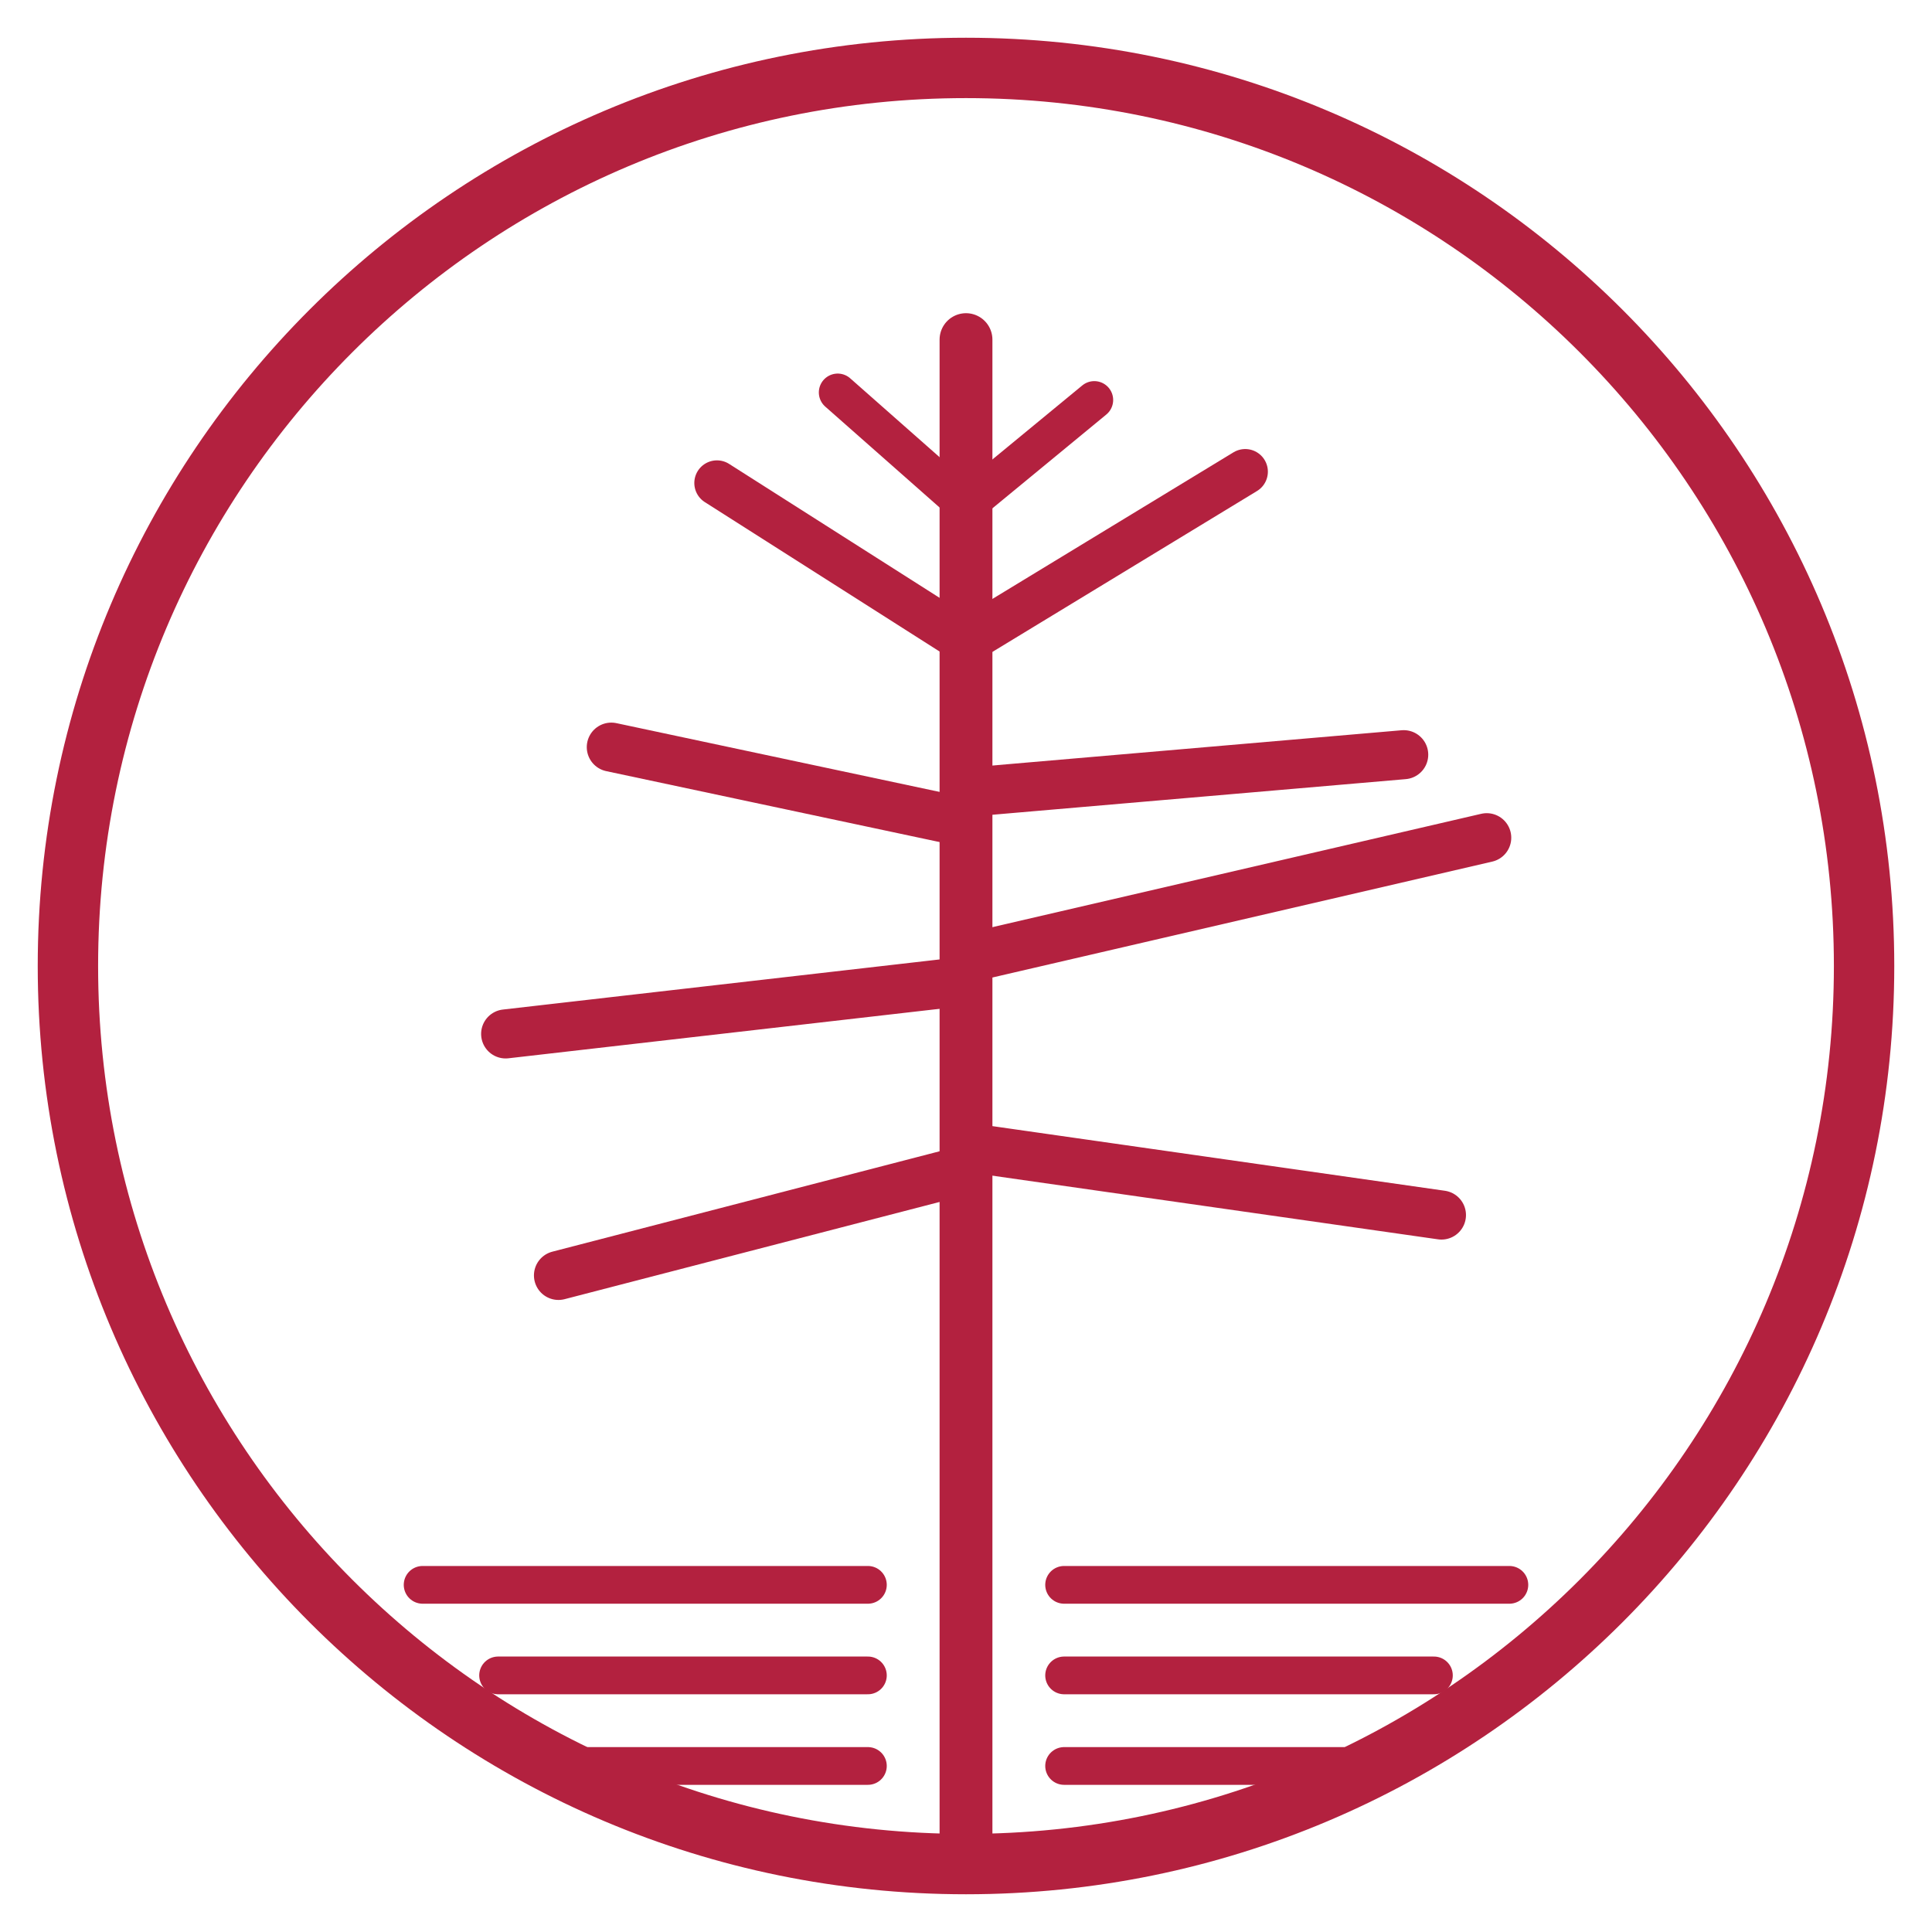
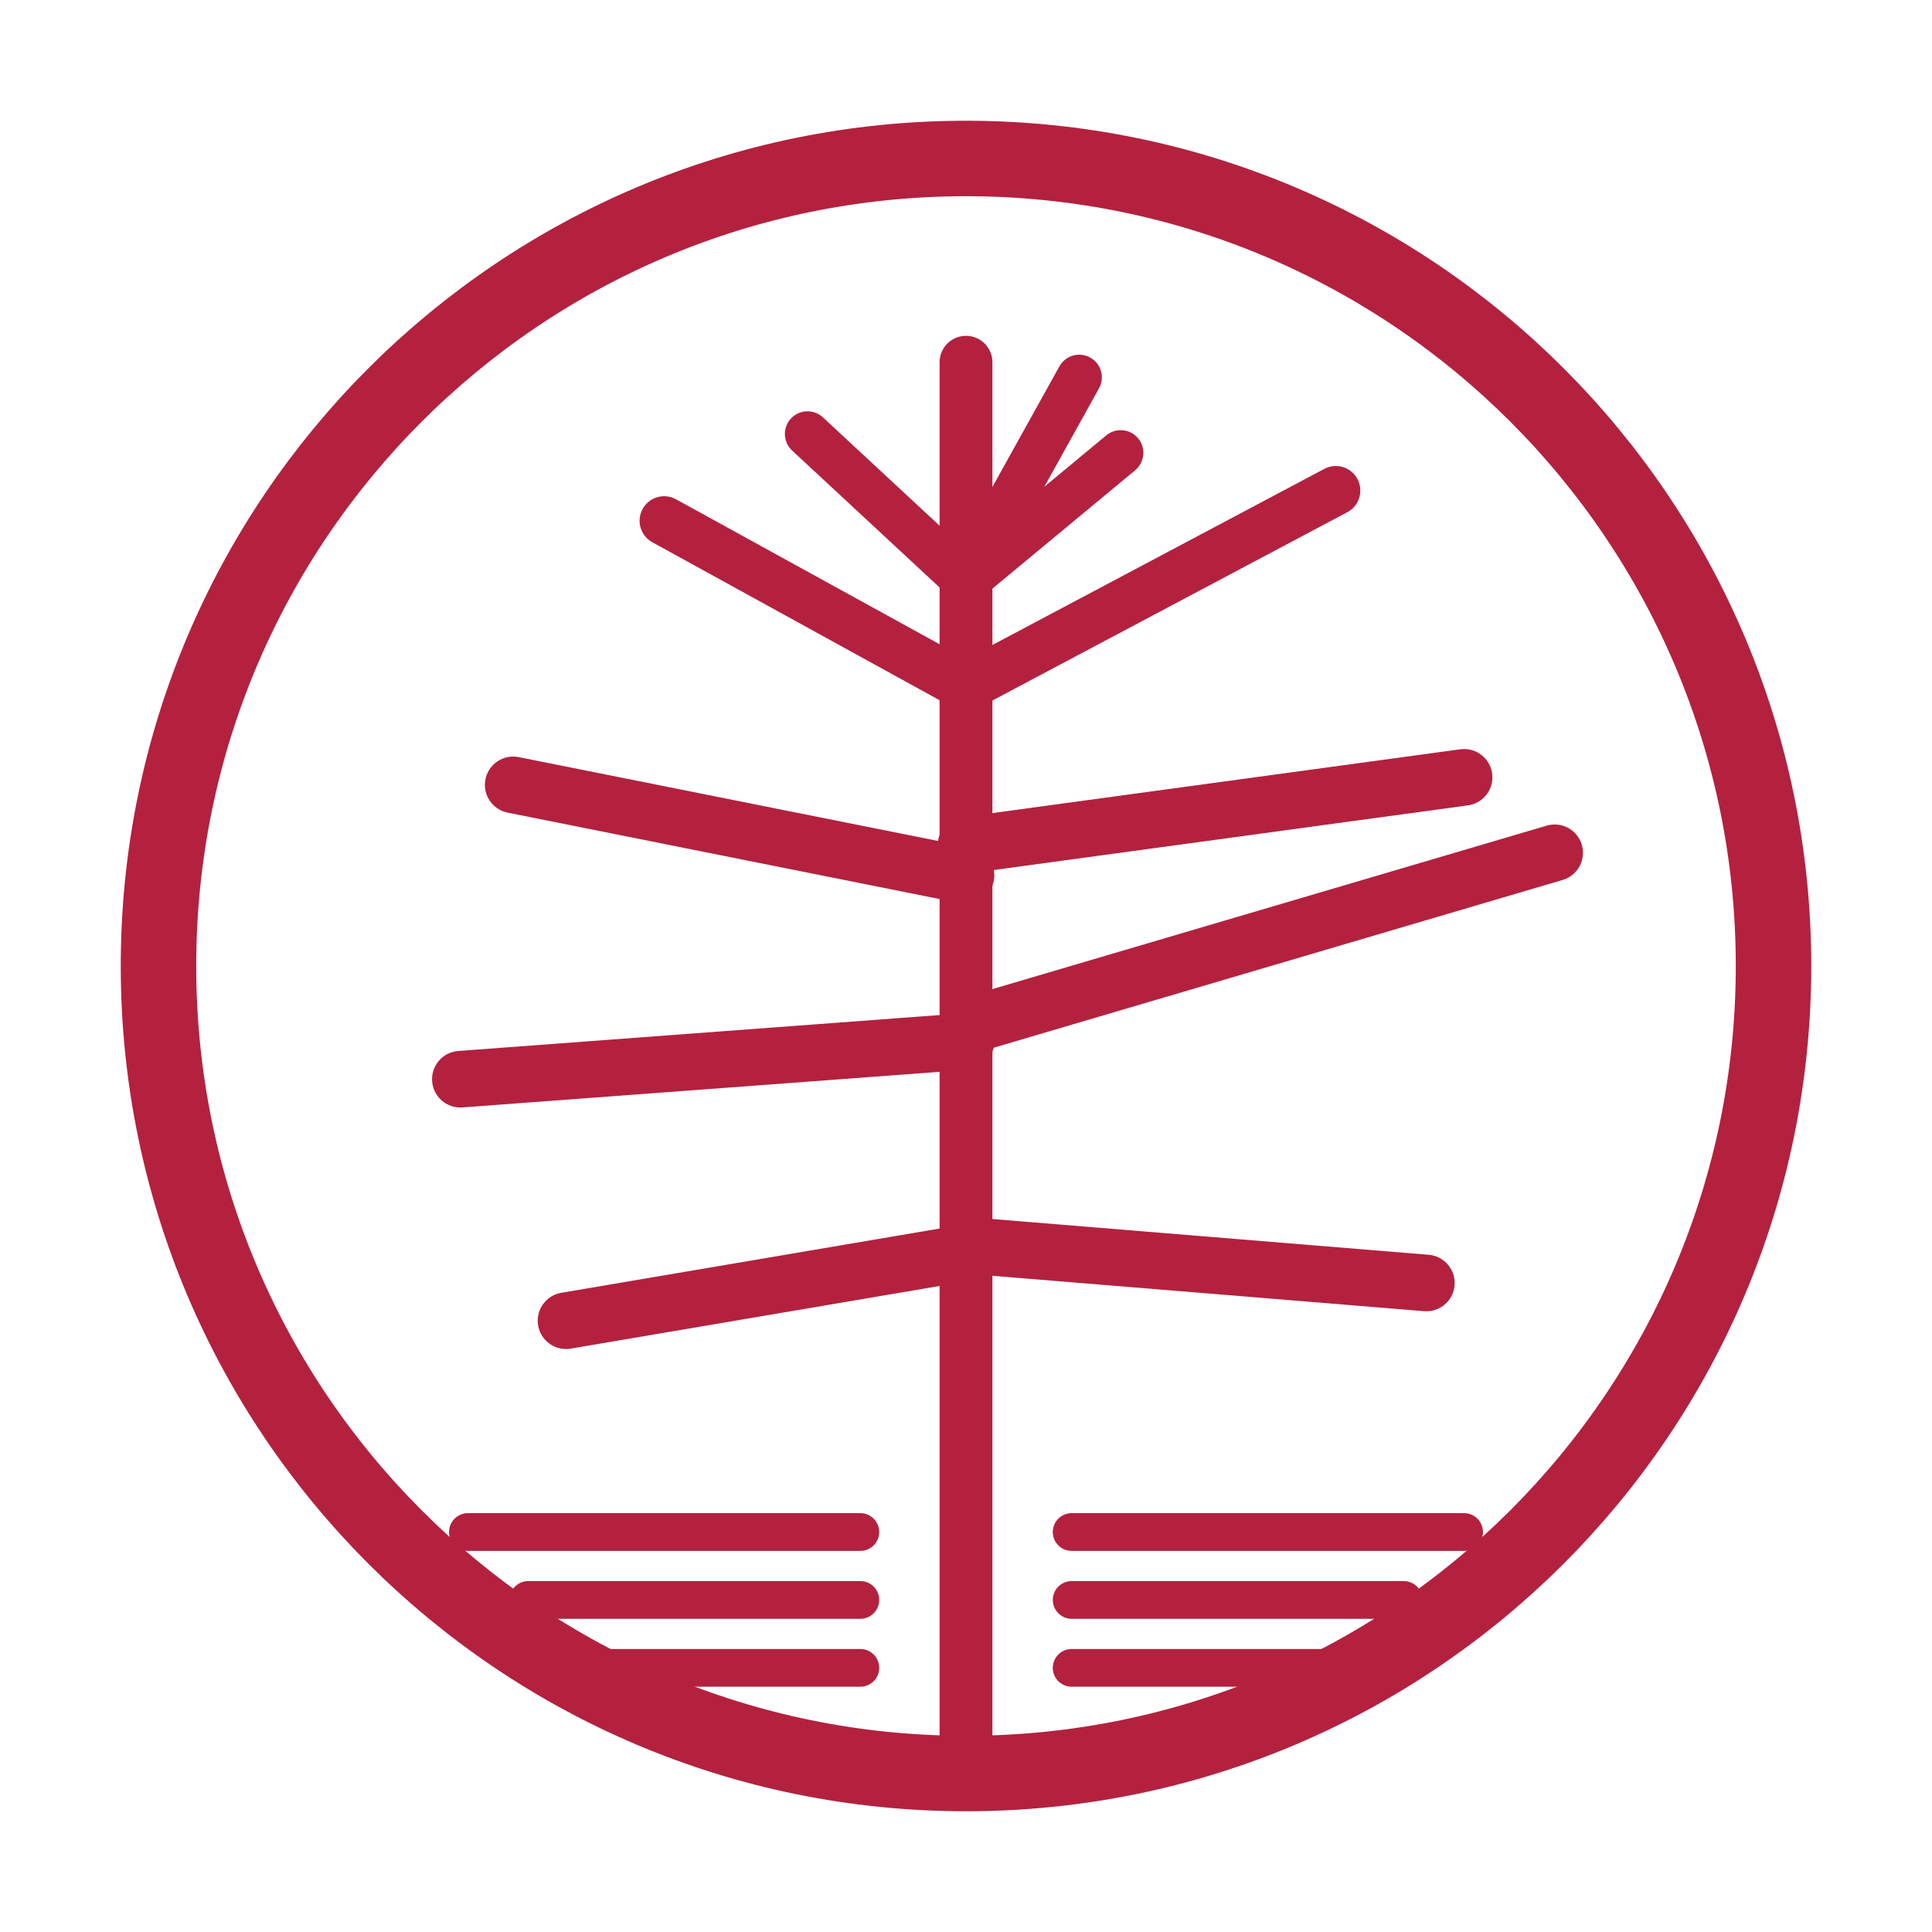
<svg xmlns="http://www.w3.org/2000/svg" viewBox="0 0 512 512" role="img" aria-label="ShoreVest tree logo">
-   <circle cx="256" cy="256" r="238" fill="none" stroke="#b3213f" stroke-width="16" />
-   <g fill="none" stroke="#b3213f" stroke-linecap="round" stroke-linejoin="round">
-     <path d="M256 90v404" stroke-width="14" />
-     <path d="M256 134l-34-30" stroke-width="10" />
-     <path d="M256 134l34-28" stroke-width="10" />
-     <path d="M256 170l-66-42" stroke-width="12" />
-     <path d="M256 170l74-45" stroke-width="12" />
-     <path d="M256 218l-94-20" stroke-width="13" />
-     <path d="M256 210l116-10" stroke-width="13" />
-     <path d="M256 260l-122 14" stroke-width="13" />
-     <path d="M256 254l138-32" stroke-width="13" />
-     <path d="M256 310l-108 28" stroke-width="13" />
-     <path d="M256 304l126 18" stroke-width="13" />
-     <path d="M112 420h118" stroke-width="10" />
-     <path d="M132 444h98" stroke-width="10" />
-     <path d="M156 468h74" stroke-width="10" />
-     <path d="M282 420h118" stroke-width="10" />
-     <path d="M282 444h98" stroke-width="10" />
-     <path d="M282 468h74" stroke-width="10" />
+   <g fill="none" stroke="#b3213f" stroke-linecap="round" stroke-linejoin="round" vector-effect="non-scaling-stroke">
+     <circle cx="256" cy="256" r="214" stroke-width="20" />
+     <path d="M256 96v374" stroke-width="14" />
+     <path d="M256 154l-42-39" stroke-width="12" />
+     <path d="M256 154l30-54" stroke-width="12" />
+     <path d="M256 154l41-34" stroke-width="12" />
+     <path d="M256 182l-80-44" stroke-width="13" />
+     <path d="M256 182l98-52" stroke-width="13" />
+     <path d="M256 232l-120-24" stroke-width="15" />
+     <path d="M256 224l132-18" stroke-width="15" />
+     <path d="M256 276l-134 10" stroke-width="15" />
+     <path d="M256 272l156-46" stroke-width="15" />
+     <path d="M256 332l-106 18" stroke-width="15" />
+     <path d="M256 330l122 10" stroke-width="15" />
+     <path d="M124 406h104" stroke-width="10" />
+     <path d="M140 424h88" stroke-width="10" />
+     <path d="M162 442h66" stroke-width="10" />
+     <path d="M284 406h104" stroke-width="10" />
+     <path d="M284 424h88" stroke-width="10" />
+     <path d="M284 442h66" stroke-width="10" />
  </g>
</svg>
